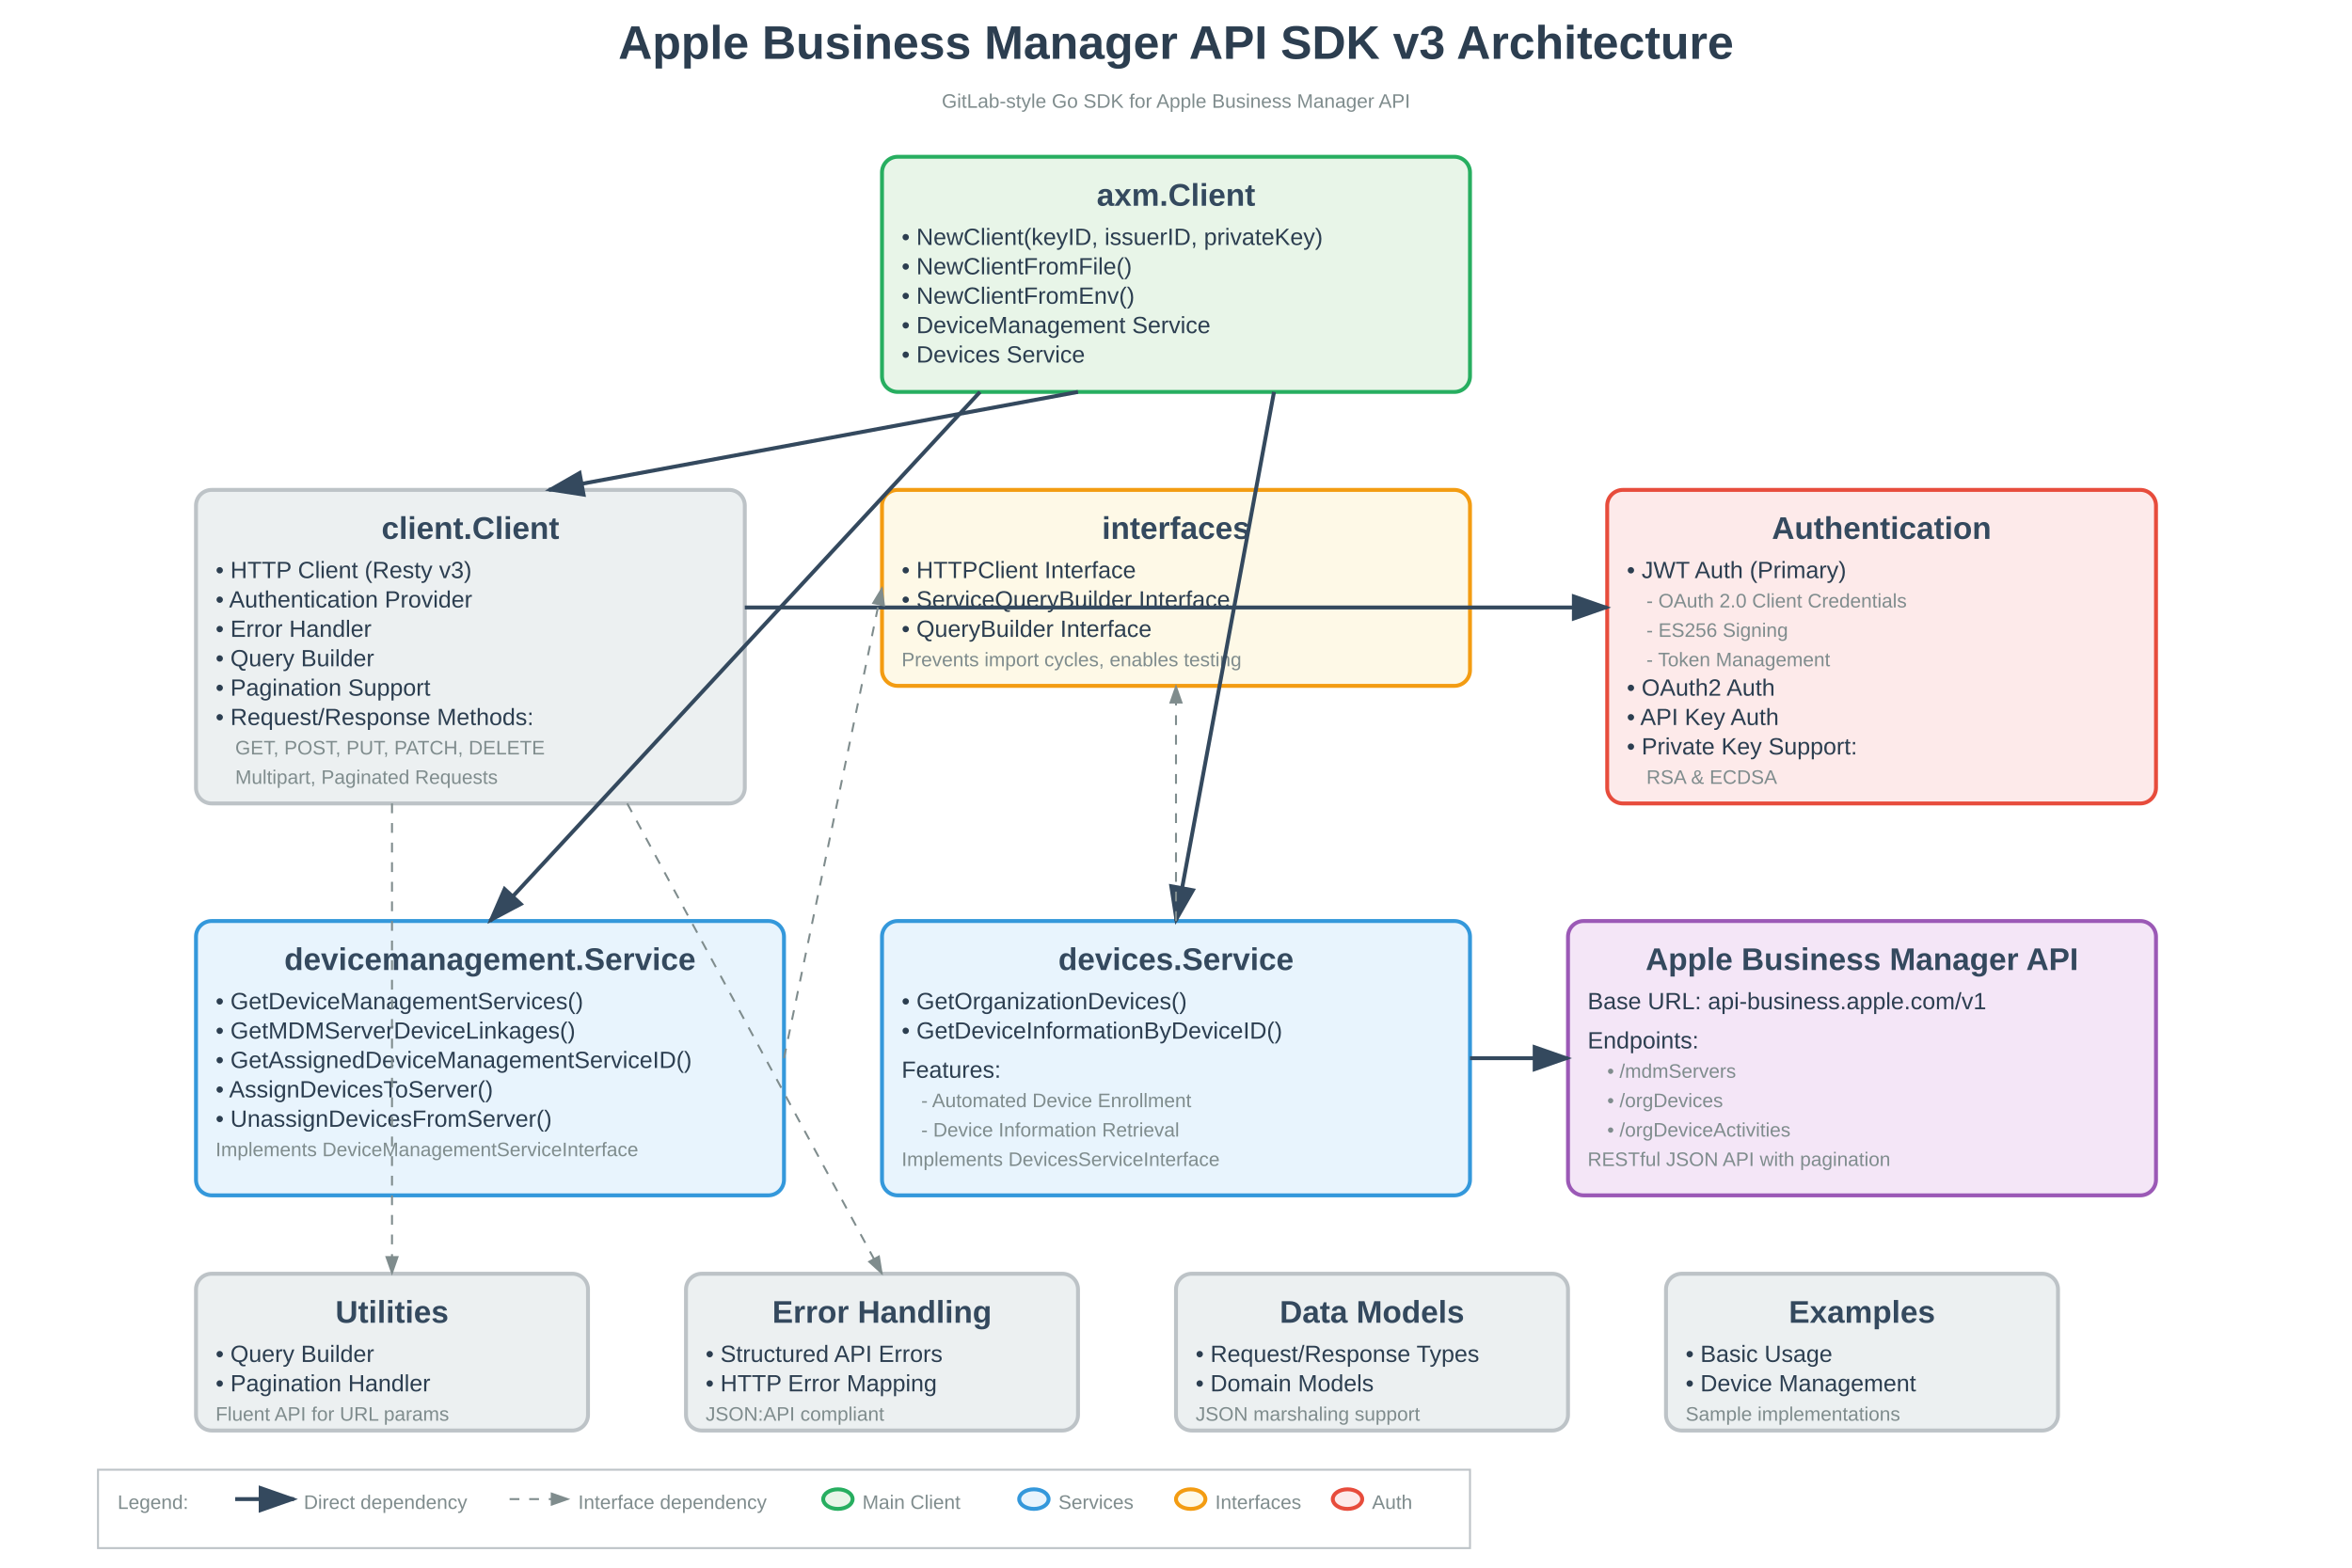
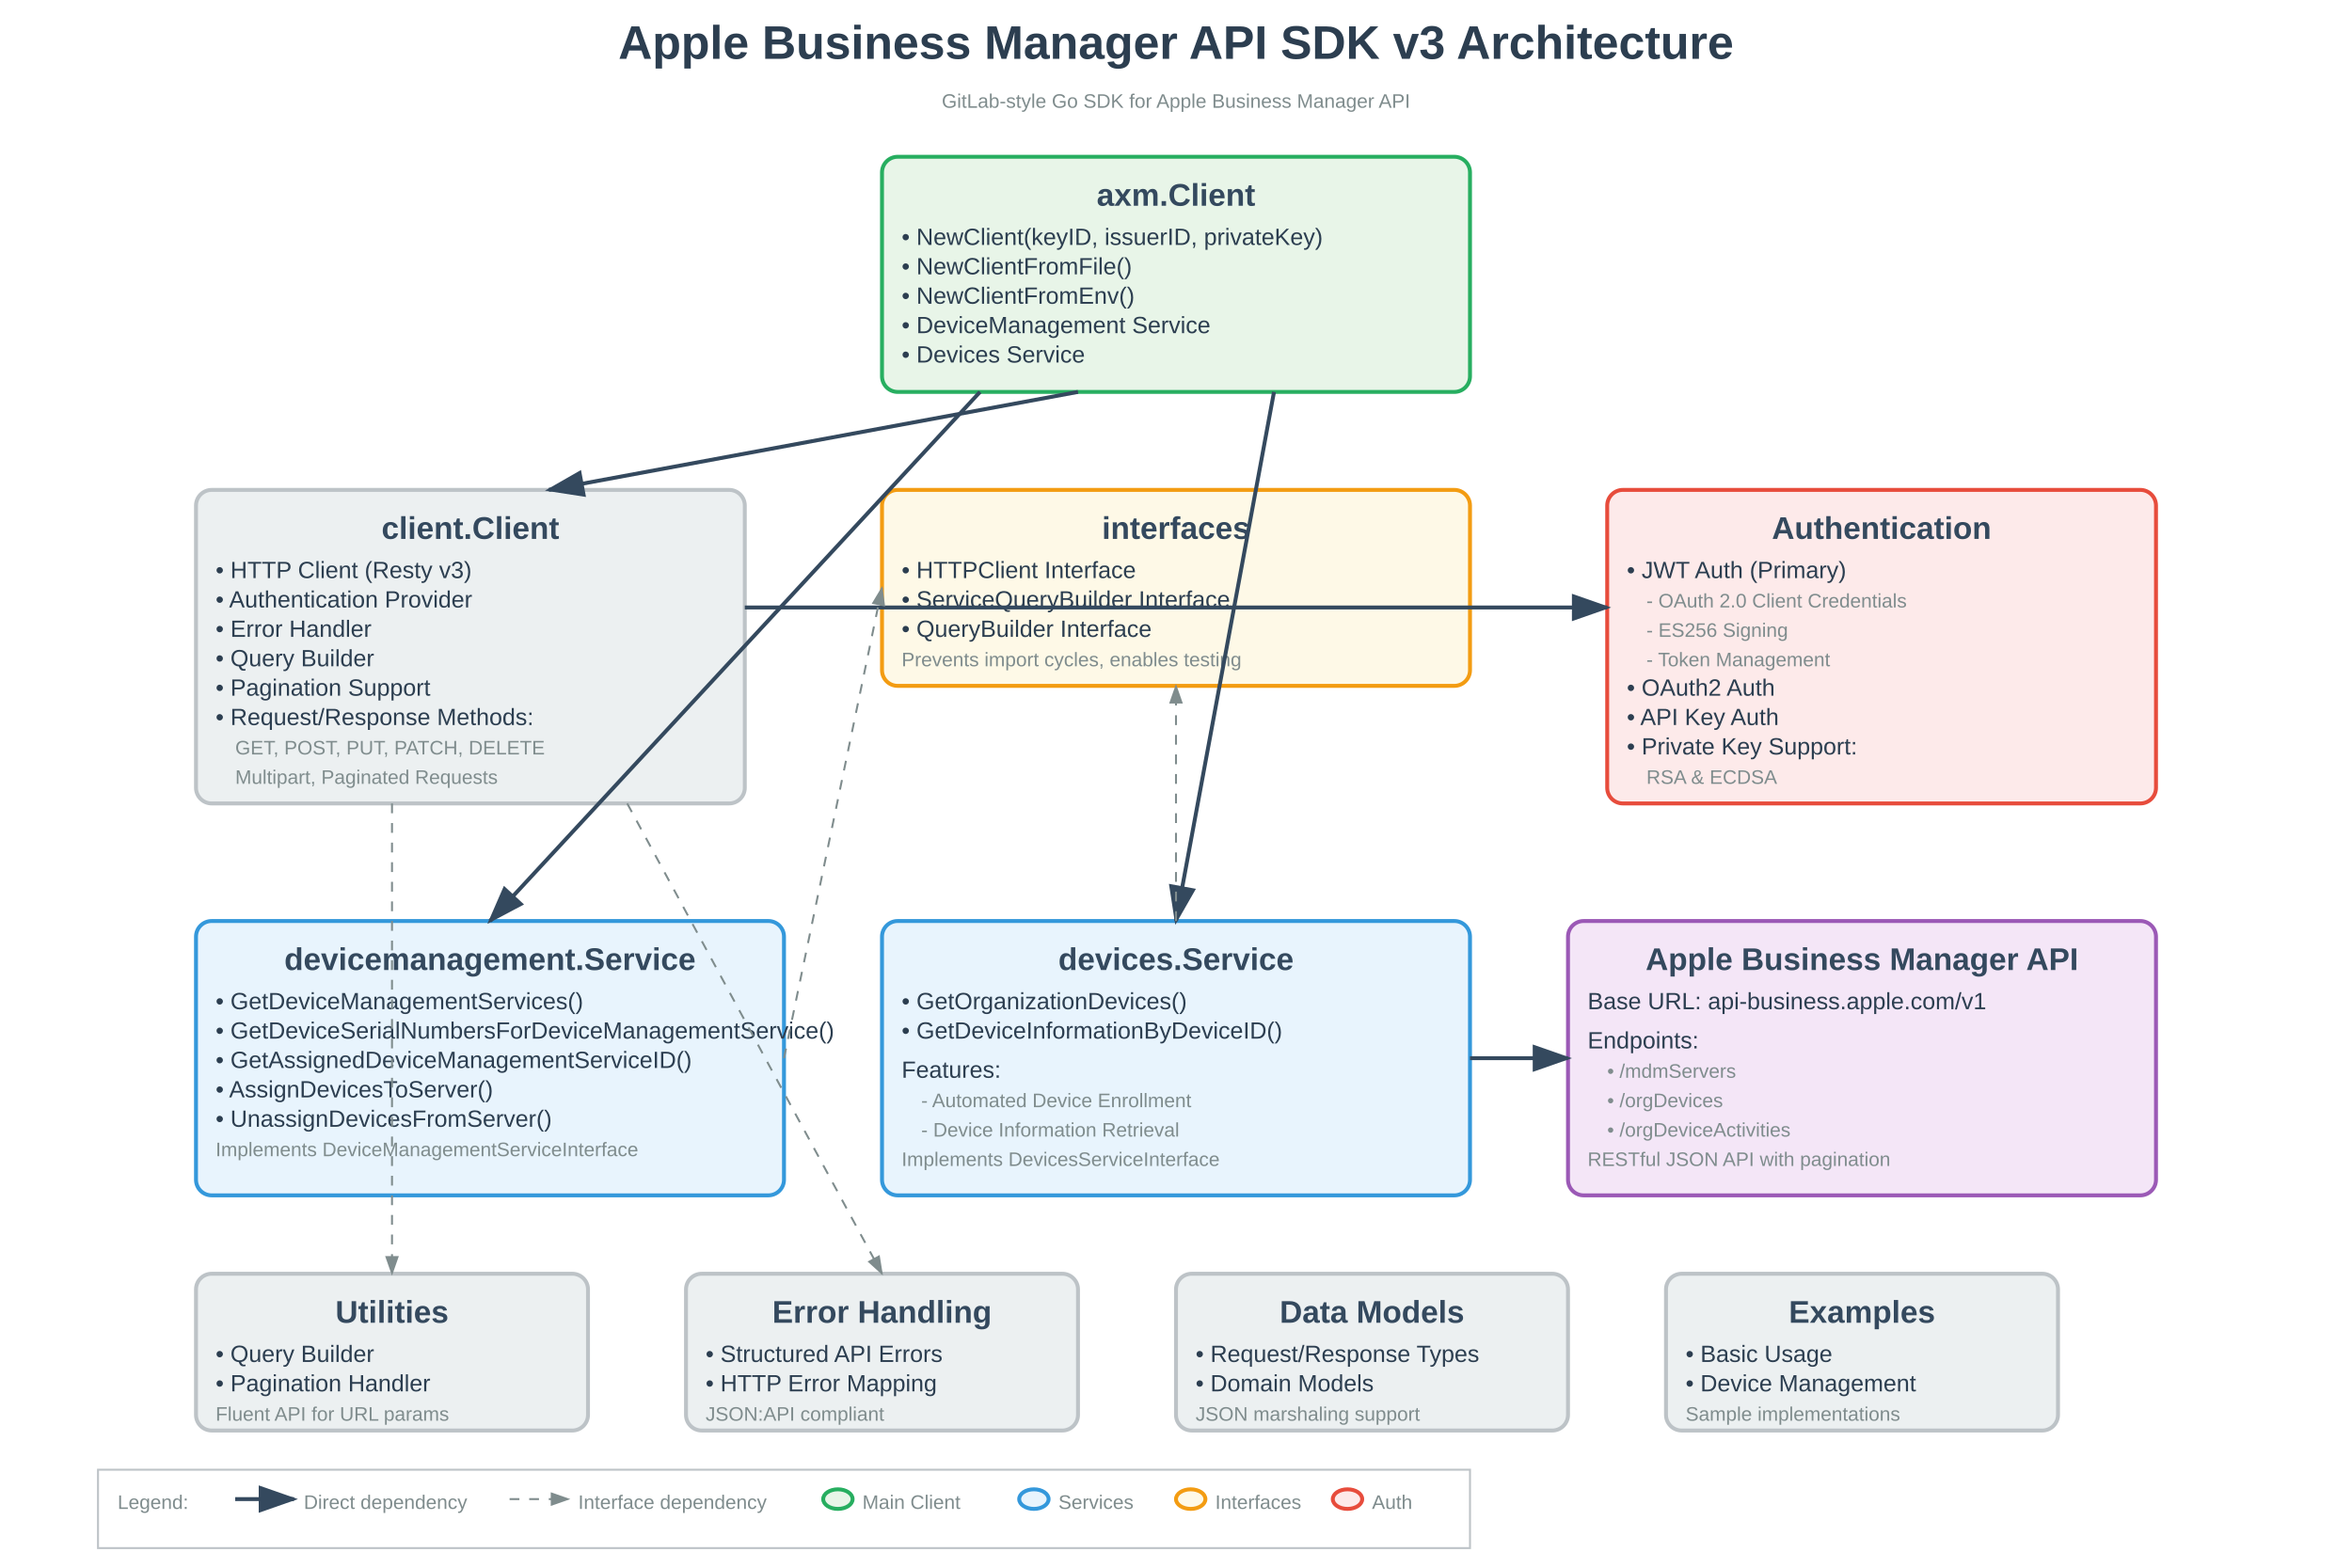
<svg xmlns="http://www.w3.org/2000/svg" width="1200" height="800">
  <defs>
    <style>
      .title { font-family: Arial, sans-serif; font-size: 24px; font-weight: bold; fill: #2c3e50; }
      .subtitle { font-family: Arial, sans-serif; font-size: 16px; font-weight: bold; fill: #34495e; }
      .text { font-family: Arial, sans-serif; font-size: 12px; fill: #2c3e50; }
      .small-text { font-family: Arial, sans-serif; font-size: 10px; fill: #7f8c8d; }
      .box { fill: #ecf0f1; stroke: #bdc3c7; stroke-width: 2; rx: 8; }
      .client-box { fill: #e8f5e8; stroke: #27ae60; stroke-width: 2; rx: 8; }
      .service-box { fill: #e8f4fd; stroke: #3498db; stroke-width: 2; rx: 8; }
      .interface-box { fill: #fef9e7; stroke: #f39c12; stroke-width: 2; rx: 8; }
      .auth-box { fill: #fdeaea; stroke: #e74c3c; stroke-width: 2; rx: 8; }
      .api-box { fill: #f4e6f7; stroke: #9b59b6; stroke-width: 2; rx: 8; }
      .arrow { stroke: #34495e; stroke-width: 2; marker-end: url(#arrowhead); }
      .dependency-arrow { stroke: #7f8c8d; stroke-width: 1; stroke-dasharray: 5,5; marker-end: url(#arrowhead-light); }
    </style>
    <marker id="arrowhead" markerWidth="10" markerHeight="7" refX="9" refY="3.5" orient="auto">
      <polygon points="0 0, 10 3.5, 0 7" fill="#34495e" />
    </marker>
    <marker id="arrowhead-light" markerWidth="10" markerHeight="7" refX="9" refY="3.5" orient="auto">
      <polygon points="0 0, 10 3.5, 0 7" fill="#7f8c8d" />
    </marker>
  </defs>
  <text x="600" y="30" text-anchor="middle" class="title">Apple Business Manager API SDK v3 Architecture</text>
  <text x="600" y="55" text-anchor="middle" class="small-text">GitLab-style Go SDK for Apple Business Manager API</text>
  <rect x="450" y="80" width="300" height="120" class="client-box" />
  <text x="600" y="105" text-anchor="middle" class="subtitle">axm.Client</text>
  <text x="460" y="125" class="text">• NewClient(keyID, issuerID, privateKey)</text>
  <text x="460" y="140" class="text">• NewClientFromFile()</text>
  <text x="460" y="155" class="text">• NewClientFromEnv()</text>
  <text x="460" y="170" class="text">• DeviceManagement Service</text>
  <text x="460" y="185" class="text">• Devices Service</text>
  <rect x="100" y="250" width="280" height="160" class="box" />
  <text x="240" y="275" text-anchor="middle" class="subtitle">client.Client</text>
  <text x="110" y="295" class="text">• HTTP Client (Resty v3)</text>
  <text x="110" y="310" class="text">• Authentication Provider</text>
  <text x="110" y="325" class="text">• Error Handler</text>
  <text x="110" y="340" class="text">• Query Builder</text>
  <text x="110" y="355" class="text">• Pagination Support</text>
  <text x="110" y="370" class="text">• Request/Response Methods:</text>
  <text x="120" y="385" class="small-text">GET, POST, PUT, PATCH, DELETE</text>
  <text x="120" y="400" class="small-text">Multipart, Paginated Requests</text>
  <rect x="450" y="250" width="300" height="100" class="interface-box" />
  <text x="600" y="275" text-anchor="middle" class="subtitle">interfaces</text>
  <text x="460" y="295" class="text">• HTTPClient Interface</text>
  <text x="460" y="310" class="text">• ServiceQueryBuilder Interface</text>
  <text x="460" y="325" class="text">• QueryBuilder Interface</text>
  <text x="460" y="340" class="small-text">Prevents import cycles, enables testing</text>
  <rect x="820" y="250" width="280" height="160" class="auth-box" />
  <text x="960" y="275" text-anchor="middle" class="subtitle">Authentication</text>
  <text x="830" y="295" class="text">• JWT Auth (Primary)</text>
  <text x="840" y="310" class="small-text">- OAuth 2.0 Client Credentials</text>
  <text x="840" y="325" class="small-text">- ES256 Signing</text>
  <text x="840" y="340" class="small-text">- Token Management</text>
  <text x="830" y="355" class="text">• OAuth2 Auth</text>
  <text x="830" y="370" class="text">• API Key Auth</text>
  <text x="830" y="385" class="text">• Private Key Support:</text>
  <text x="840" y="400" class="small-text">RSA &amp; ECDSA</text>
  <rect x="100" y="470" width="300" height="140" class="service-box" />
  <text x="250" y="495" text-anchor="middle" class="subtitle">devicemanagement.Service</text>
  <text x="110" y="515" class="text">• GetDeviceManagementServices()</text>
-   <text x="110" y="530" class="text">• GetMDMServerDeviceLinkages()</text>
+   <text x="110" y="530" class="text">• GetDeviceSerialNumbersForDeviceManagementService()</text>
  <text x="110" y="545" class="text">• GetAssignedDeviceManagementServiceID()</text>
  <text x="110" y="560" class="text">• AssignDevicesToServer()</text>
  <text x="110" y="575" class="text">• UnassignDevicesFromServer()</text>
  <text x="110" y="590" class="small-text">Implements DeviceManagementServiceInterface</text>
  <rect x="450" y="470" width="300" height="140" class="service-box" />
  <text x="600" y="495" text-anchor="middle" class="subtitle">devices.Service</text>
  <text x="460" y="515" class="text">• GetOrganizationDevices()</text>
  <text x="460" y="530" class="text">• GetDeviceInformationByDeviceID()</text>
  <text x="460" y="550" class="text">Features:</text>
  <text x="470" y="565" class="small-text">- Automated Device Enrollment</text>
  <text x="470" y="580" class="small-text">- Device Information Retrieval</text>
  <text x="460" y="595" class="small-text">Implements DevicesServiceInterface</text>
  <rect x="800" y="470" width="300" height="140" class="api-box" />
  <text x="950" y="495" text-anchor="middle" class="subtitle">Apple Business Manager API</text>
  <text x="810" y="515" class="text">Base URL: api-business.apple.com/v1</text>
  <text x="810" y="535" class="text">Endpoints:</text>
  <text x="820" y="550" class="small-text">• /mdmServers</text>
  <text x="820" y="565" class="small-text">• /orgDevices</text>
  <text x="820" y="580" class="small-text">• /orgDeviceActivities</text>
  <text x="810" y="595" class="small-text">RESTful JSON API with pagination</text>
  <rect x="100" y="650" width="200" height="80" class="box" />
  <text x="200" y="675" text-anchor="middle" class="subtitle">Utilities</text>
  <text x="110" y="695" class="text">• Query Builder</text>
  <text x="110" y="710" class="text">• Pagination Handler</text>
  <text x="110" y="725" class="small-text">Fluent API for URL params</text>
  <rect x="350" y="650" width="200" height="80" class="box" />
  <text x="450" y="675" text-anchor="middle" class="subtitle">Error Handling</text>
  <text x="360" y="695" class="text">• Structured API Errors</text>
  <text x="360" y="710" class="text">• HTTP Error Mapping</text>
  <text x="360" y="725" class="small-text">JSON:API compliant</text>
  <rect x="600" y="650" width="200" height="80" class="box" />
  <text x="700" y="675" text-anchor="middle" class="subtitle">Data Models</text>
  <text x="610" y="695" class="text">• Request/Response Types</text>
  <text x="610" y="710" class="text">• Domain Models</text>
  <text x="610" y="725" class="small-text">JSON marshaling support</text>
  <rect x="850" y="650" width="200" height="80" class="box" />
  <text x="950" y="675" text-anchor="middle" class="subtitle">Examples</text>
  <text x="860" y="695" class="text">• Basic Usage</text>
  <text x="860" y="710" class="text">• Device Management</text>
  <text x="860" y="725" class="small-text">Sample implementations</text>
  <line x1="550" y1="200" x2="280" y2="250" class="arrow" />
  <line x1="500" y1="200" x2="250" y2="470" class="arrow" />
  <line x1="650" y1="200" x2="600" y2="470" class="arrow" />
  <line x1="380" y1="310" x2="820" y2="310" class="arrow" />
  <line x1="400" y1="540" x2="450" y2="300" class="dependency-arrow" />
  <line x1="600" y1="470" x2="600" y2="350" class="dependency-arrow" />
  <line x1="750" y1="540" x2="800" y2="540" class="arrow" />
  <line x1="200" y1="410" x2="200" y2="650" class="dependency-arrow" />
  <line x1="320" y1="410" x2="450" y2="650" class="dependency-arrow" />
  <rect x="50" y="750" width="700" height="40" fill="none" stroke="#bdc3c7" stroke-width="1" />
  <text x="60" y="770" class="small-text">Legend:</text>
  <line x1="120" y1="765" x2="150" y2="765" class="arrow" />
  <text x="155" y="770" class="small-text">Direct dependency</text>
  <line x1="260" y1="765" x2="290" y2="765" class="dependency-arrow" />
  <text x="295" y="770" class="small-text">Interface dependency</text>
  <rect x="420" y="760" width="15" height="10" class="client-box" />
  <text x="440" y="770" class="small-text">Main Client</text>
  <rect x="520" y="760" width="15" height="10" class="service-box" />
  <text x="540" y="770" class="small-text">Services</text>
  <rect x="600" y="760" width="15" height="10" class="interface-box" />
  <text x="620" y="770" class="small-text">Interfaces</text>
  <rect x="680" y="760" width="15" height="10" class="auth-box" />
  <text x="700" y="770" class="small-text">Auth</text>
</svg>
